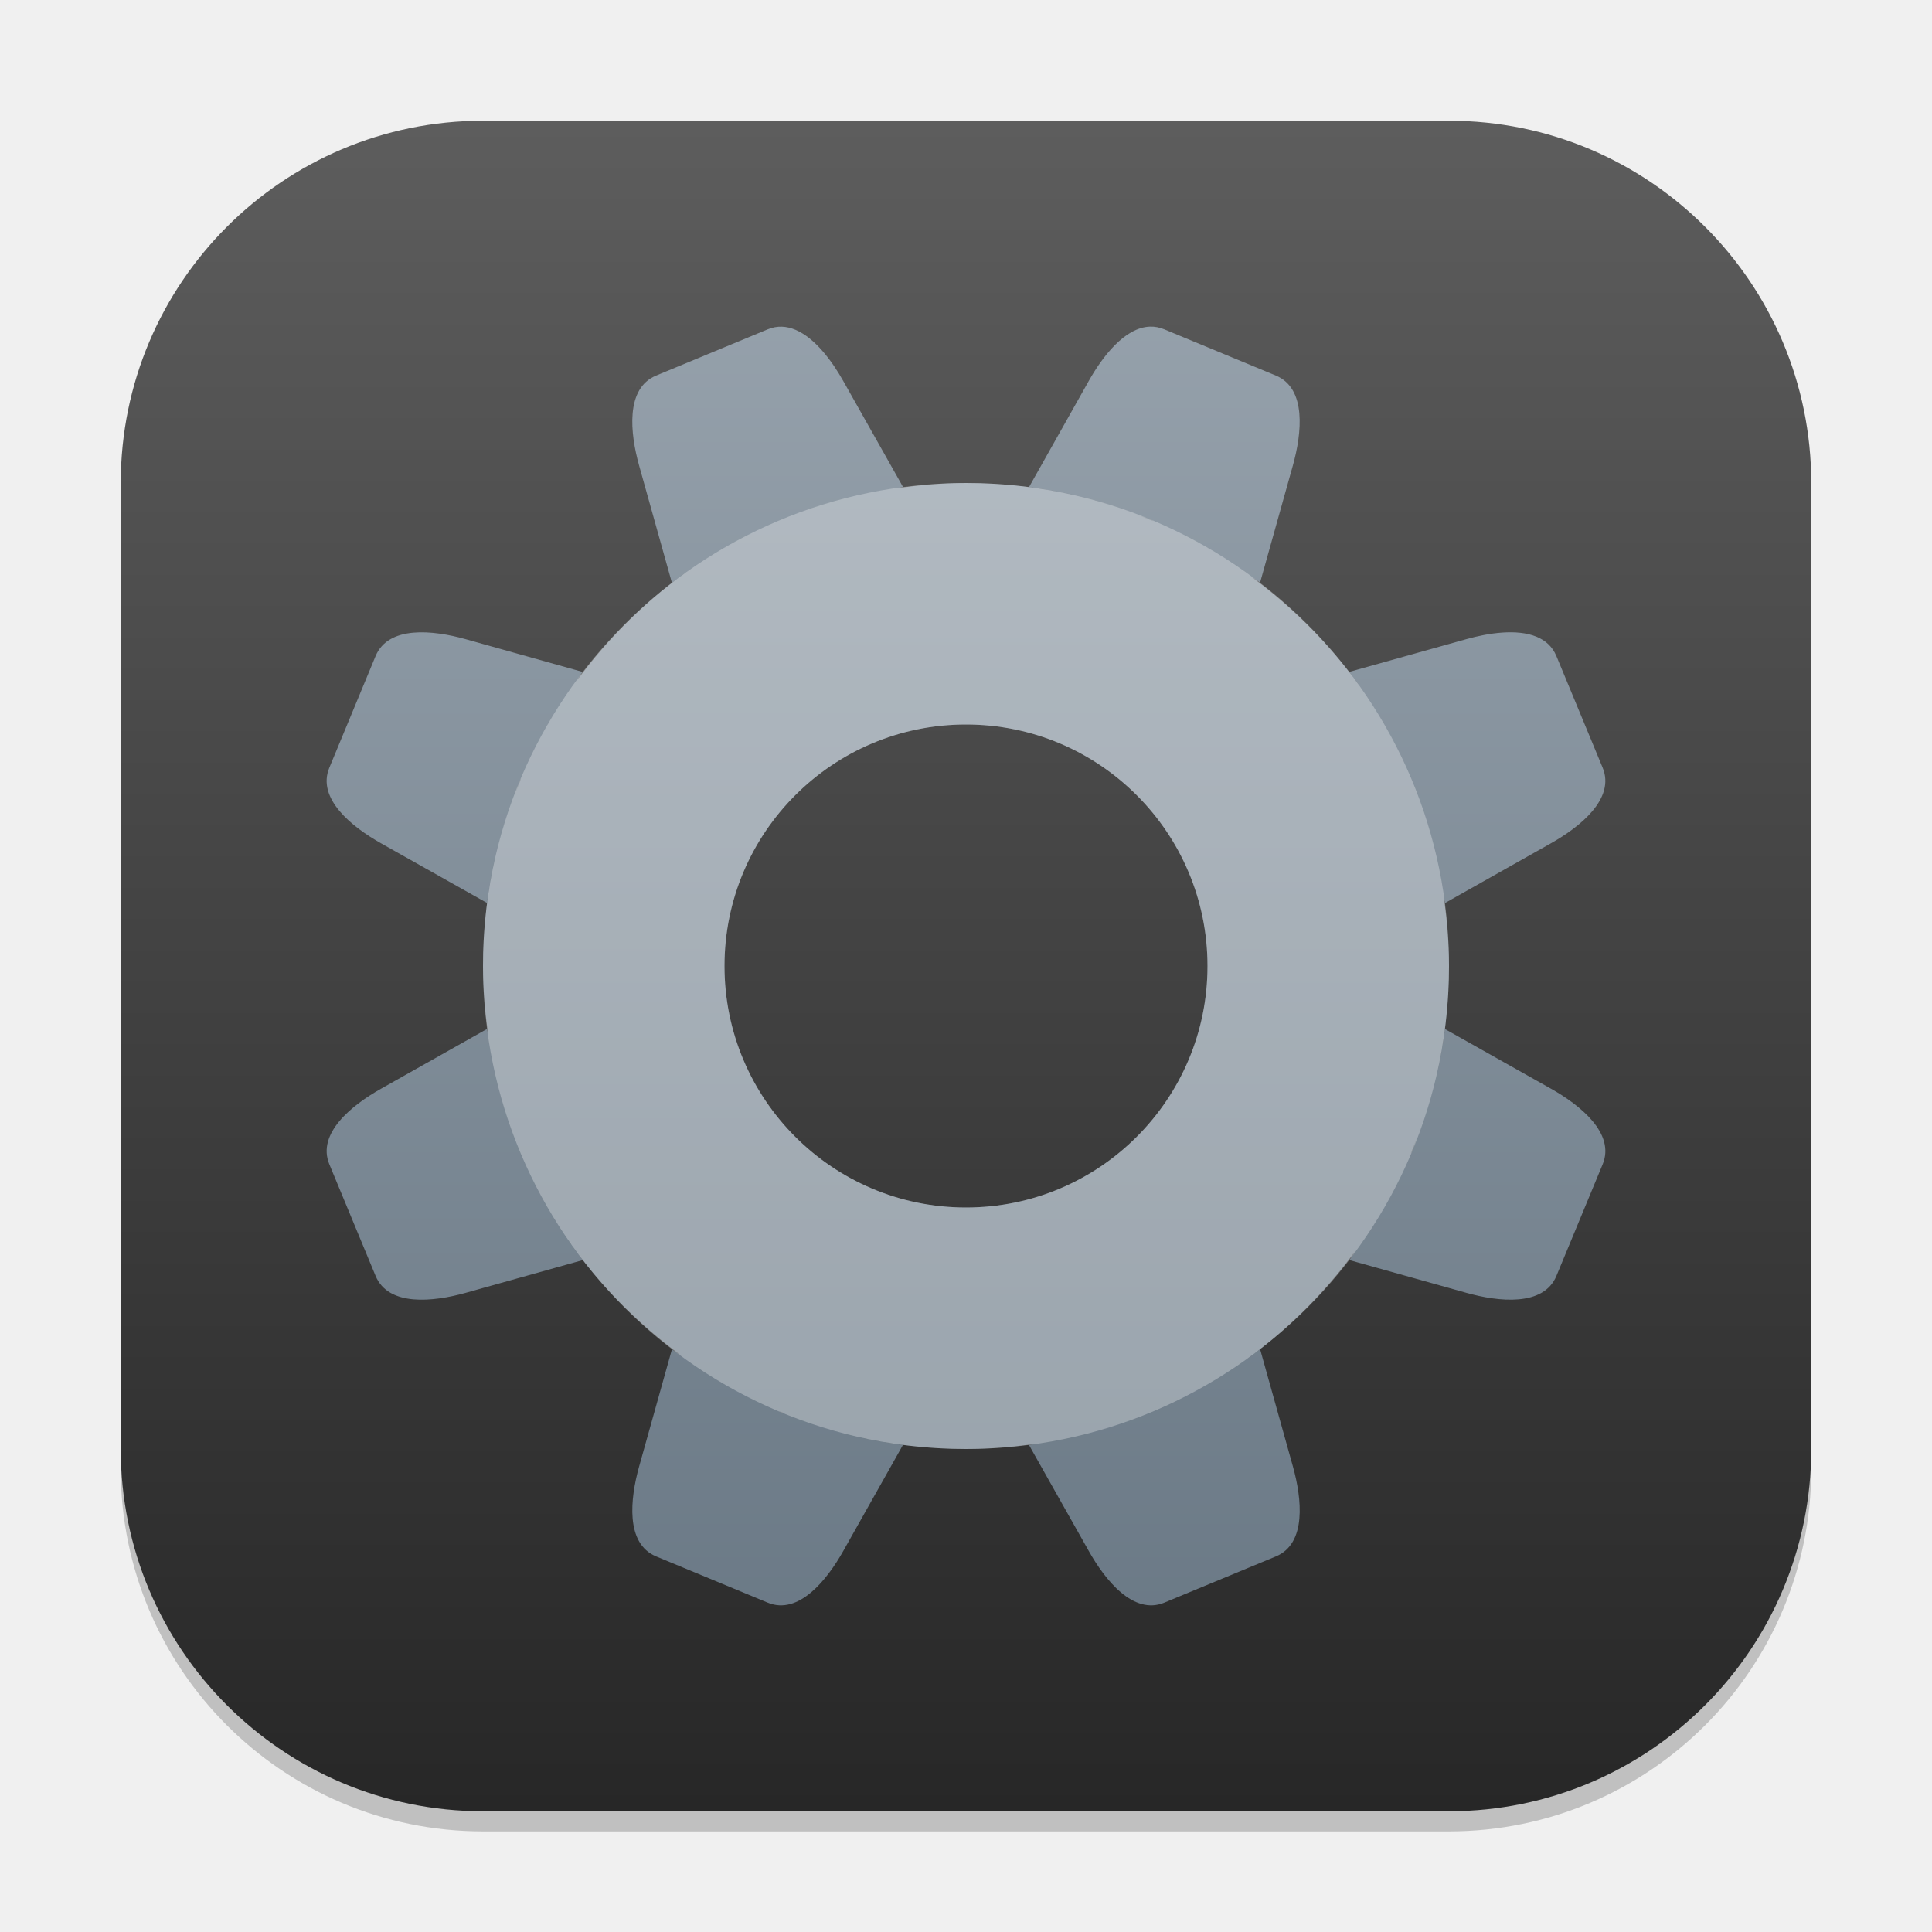
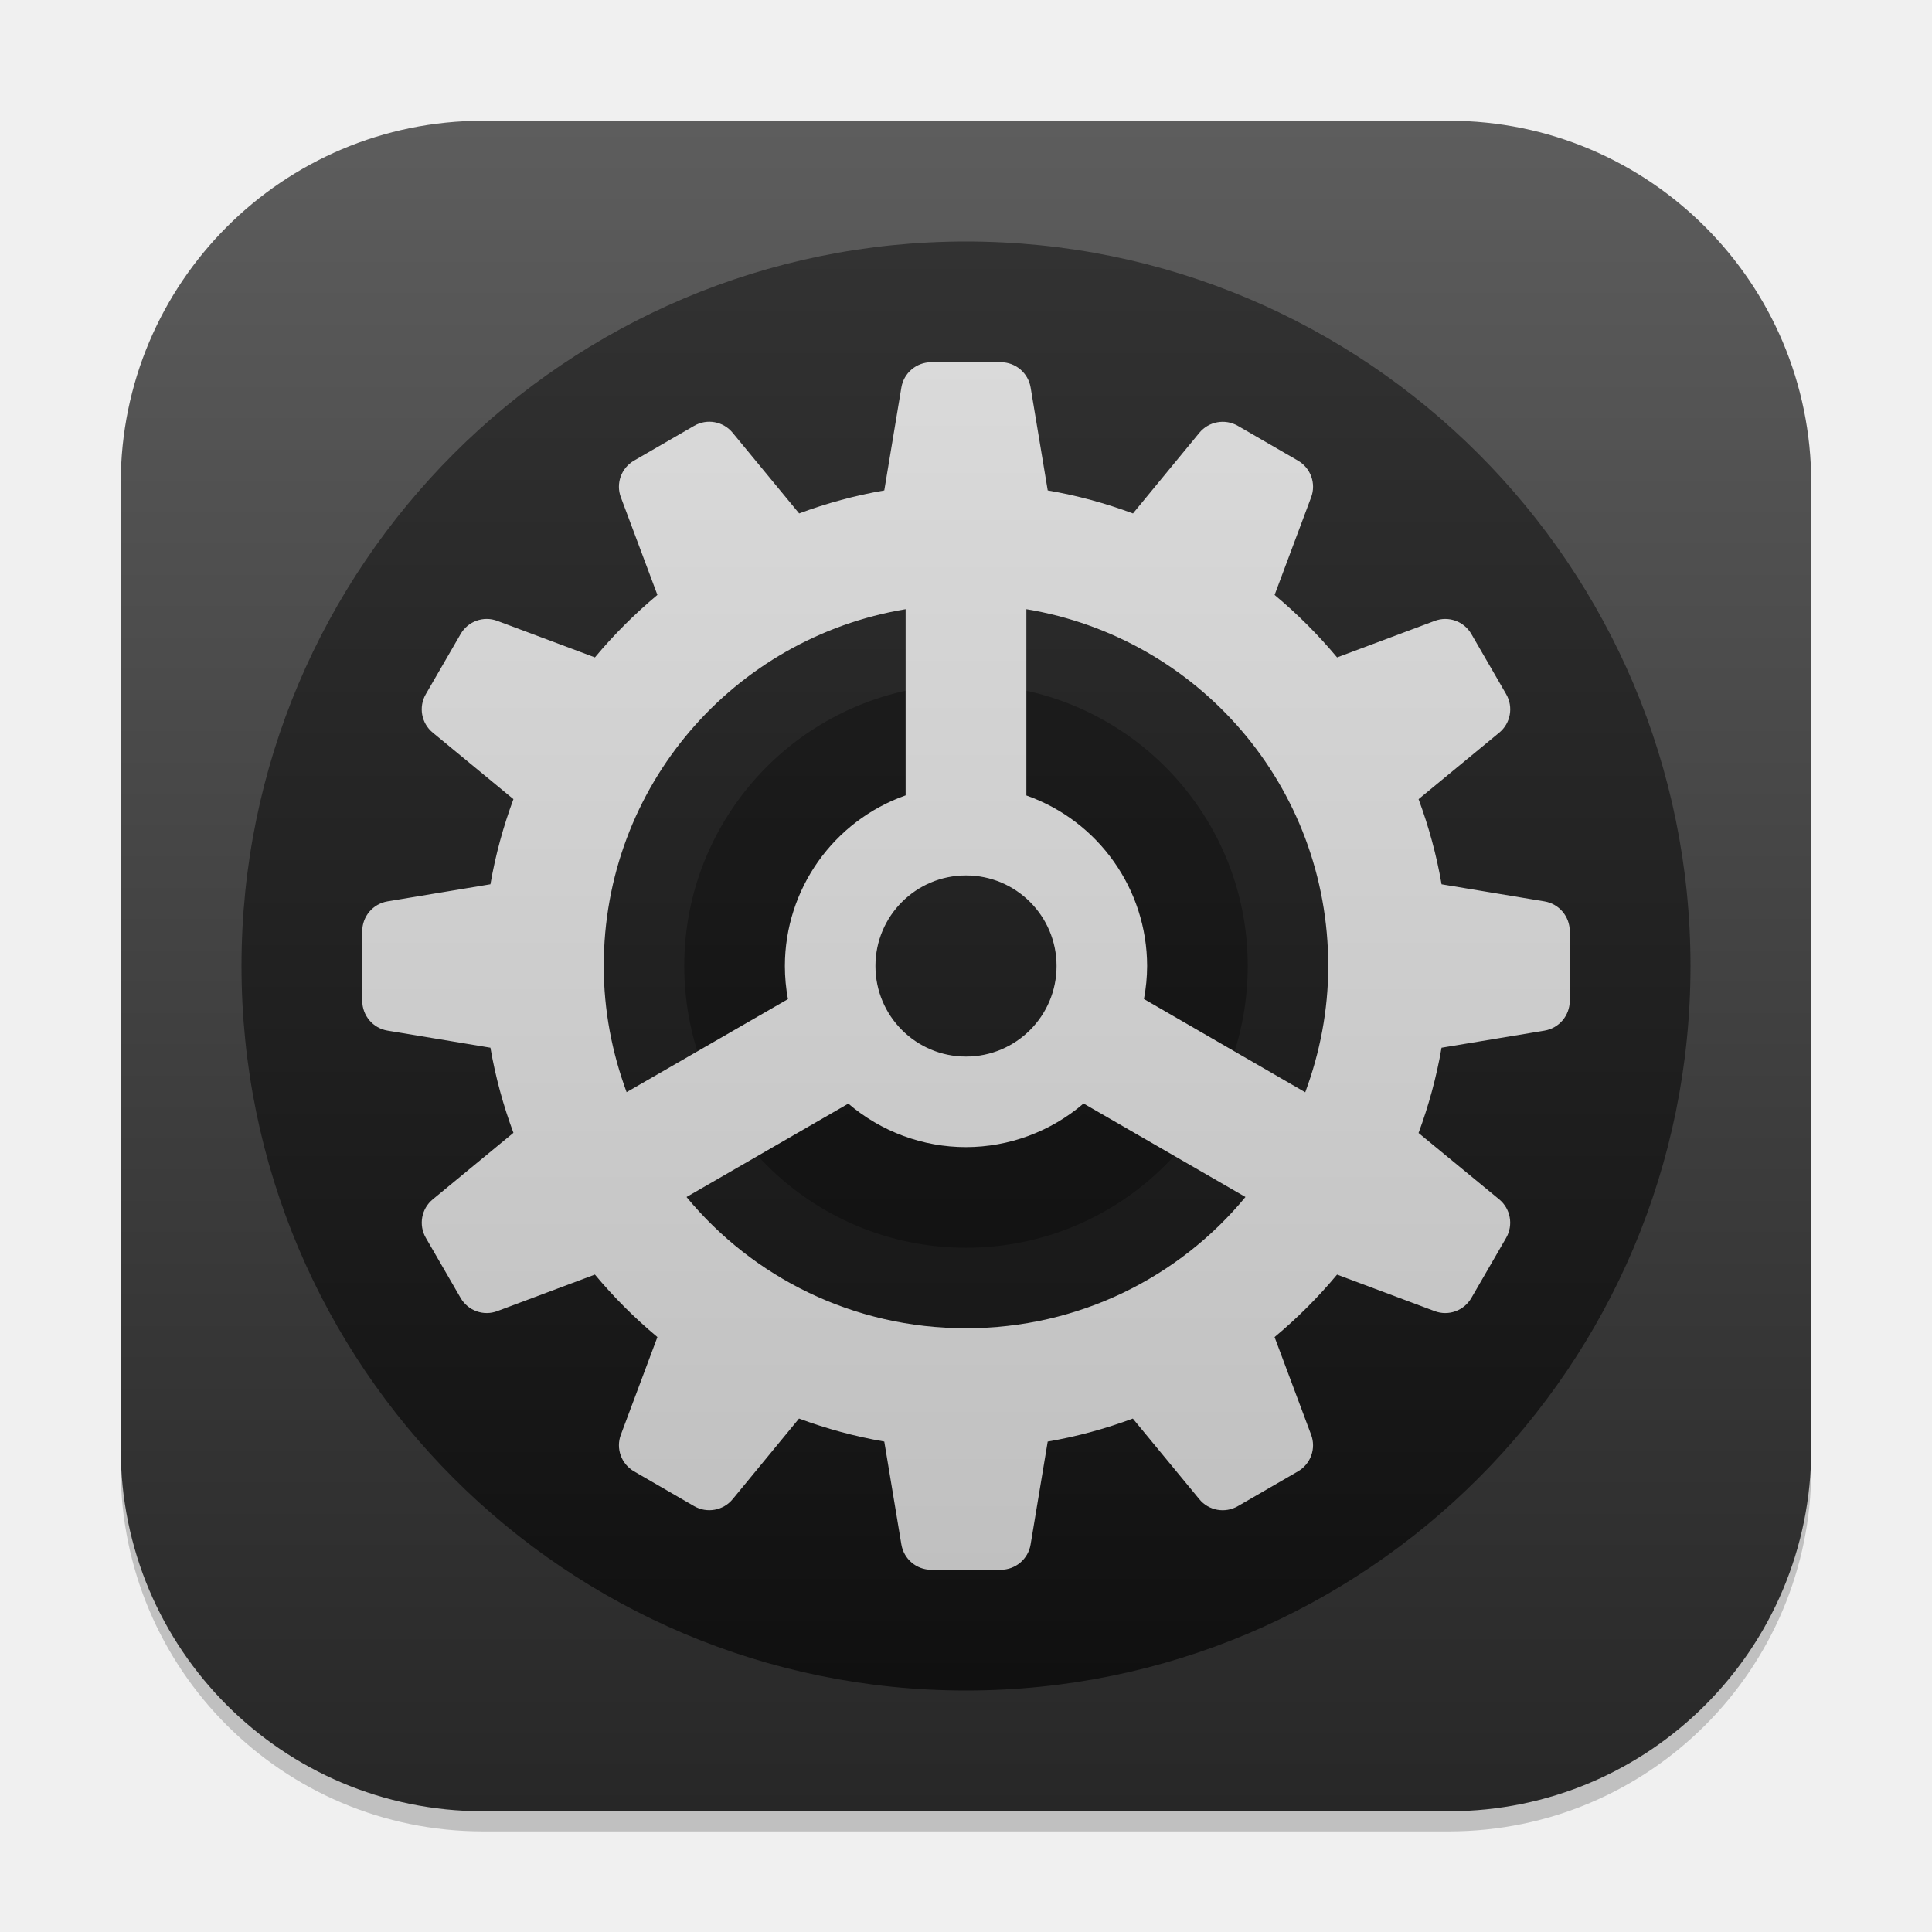
<svg xmlns="http://www.w3.org/2000/svg" xmlns:xlink="http://www.w3.org/1999/xlink" width="96" height="96" viewBox="0 0 96 96" version="1.1" id="svg1">
  <defs id="defs1">
-     <linearGradient xlink:href="#linearGradient2116" id="linearGradient3" x1="16" y1="30" x2="16" y2="2" gradientUnits="userSpaceOnUse" gradientTransform="scale(3)" />
+     <linearGradient id="linearGradient6">
+       <stop style="stop-color:#bbbbbb;stop-opacity:1;" offset="0" id="stop5" />
+       <stop style="stop-color:#dfdfdf;stop-opacity:1;" offset="1" id="stop6" />
+     </linearGradient>
    <linearGradient xlink:href="#4852" id="linearGradient4" x1="16" y1="30" x2="16" y2="2" gradientUnits="userSpaceOnUse" gradientTransform="scale(3)" />
+     <linearGradient xlink:href="#linearGradient6" id="linearGradient5" x1="32" y1="60" x2="32" y2="4" gradientUnits="userSpaceOnUse" gradientTransform="scale(1.5)" />
    <linearGradient id="4852">
      <stop style="stop-color:#272727;stop-opacity:1;" offset="0" id="stop14555" />
      <stop style="stop-color:#5d5d5d;stop-opacity:1;" offset="1" id="stop14557" />
    </linearGradient>
-     <linearGradient id="linearGradient2116">
-       <stop style="stop-color:#657481;stop-opacity:1;" offset="0" id="stop2112" />
-       <stop style="stop-color:#9ba6b0;stop-opacity:1;" offset="1" id="stop2114" />
+     <linearGradient id="linearGradient1">
+       <stop style="stop-color:#0d0d0d;stop-opacity:1;" offset="0" id="stop1" />
+       <stop style="stop-color:#353535;stop-opacity:1;" offset="1" id="stop2" />
    </linearGradient>
+     <linearGradient xlink:href="#linearGradient1" id="linearGradient7" x1="32" y1="60" x2="32" y2="4" gradientUnits="userSpaceOnUse" gradientTransform="scale(1.5)" />
  </defs>
  <rect style="opacity:0.2;fill:#000000;stroke-width:5.25" id="rect1" width="84" height="84" x="6" y="7" ry="18" />
  <rect style="fill:url(#linearGradient4);stroke-width:3" id="rect2" width="84" height="84" x="6" y="6" ry="18" />
-   <path id="rect1-2" style="opacity:1;fill:url(#linearGradient3);stroke-width:3" d="m 57.146,16.23 c -1.252,0.038 -2.359,1.479 -3.047,2.701 l -2.965,5.268 c 0.797,0.106 1.597,0.25 2.391,0.439 0.665,0.158 1.327,0.35 1.986,0.568 C 54.861,24.993 54.2,24.798 53.525,24.639 51.752,24.221 49.901,24 48,24 c -1.184,0 -2.343,0.104 -3.48,0.27 0.118,-0.018 0.233,-0.055 0.352,-0.07 l -2.971,-5.268 c -0.56,-0.996 -1.404,-2.135 -2.373,-2.543 -0.441,-0.186 -0.903,-0.222 -1.383,-0.023 l -5.543,2.297 c -1.535,0.636 -1.292,2.87 -0.844,4.471 l 1.629,5.824 c 0.376,-0.288 0.757,-0.562 1.148,-0.826 0.866,-0.585 1.776,-1.098 2.707,-1.564 -0.934,0.47 -1.848,0.981 -2.707,1.564 -2.281,1.548 -4.261,3.492 -5.889,5.713 0.107,-0.147 0.194,-0.313 0.305,-0.457 l -5.818,-1.629 c -1.6,-0.448 -3.835,-0.692 -4.471,0.844 l -2.297,5.543 c -0.636,1.535 1.118,2.941 2.566,3.756 l 5.268,2.965 c 0.106,-0.797 0.25,-1.597 0.439,-2.391 0.158,-0.665 0.35,-1.327 0.568,-1.986 -0.214,0.651 -0.41,1.312 -0.568,1.986 C 24.221,44.248 24,46.099 24,48 c 0,1.184 0.104,2.342 0.27,3.48 -0.017,-0.118 -0.055,-0.233 -0.07,-0.352 l -5.268,2.971 c -1.449,0.815 -3.202,2.22 -2.566,3.756 l 2.297,5.543 c 0.636,1.535 2.87,1.292 4.471,0.844 l 5.824,-1.629 c -0.287,-0.374 -0.563,-0.753 -0.826,-1.143 -0.584,-0.864 -1.092,-1.772 -1.559,-2.701 0.469,0.932 0.976,1.844 1.559,2.701 1.543,2.272 3.484,4.247 5.695,5.871 -0.141,-0.103 -0.301,-0.187 -0.439,-0.293 l -1.629,5.818 c -0.448,1.6 -0.692,3.835 0.844,4.471 l 5.543,2.297 c 1.535,0.636 2.941,-1.118 3.756,-2.566 l 2.965,-5.268 C 44.066,71.695 43.265,71.551 42.469,71.361 44.245,71.78 46.096,72 48,72 c 1.179,0 2.335,-0.099 3.469,-0.264 -0.114,0.017 -0.225,0.049 -0.34,0.064 l 2.971,5.268 c 0.815,1.449 2.22,3.202 3.756,2.566 l 5.543,-2.297 c 1.535,-0.636 1.292,-2.87 0.844,-4.471 l -1.629,-5.824 c -0.361,0.276 -0.727,0.542 -1.102,0.797 -0.864,0.587 -1.772,1.102 -2.701,1.57 0.933,-0.472 1.843,-0.985 2.701,-1.57 2.256,-1.54 4.216,-3.472 5.83,-5.672 -0.104,0.143 -0.186,0.305 -0.293,0.445 l 5.818,1.629 c 1.6,0.448 3.835,0.692 4.471,-0.844 l 2.297,-5.543 c 0.636,-1.535 -1.118,-2.941 -2.566,-3.756 l -5.268,-2.965 c -0.106,0.797 -0.25,1.597 -0.439,2.391 -0.16,0.67 -0.354,1.339 -0.574,2.004 0.217,-0.656 0.414,-1.324 0.574,-2.004 C 71.779,51.752 72,49.901 72,48 c 0,-1.184 -0.104,-2.343 -0.27,-3.48 0.018,0.118 0.055,0.233 0.07,0.352 l 5.268,-2.971 c 1.449,-0.815 3.202,-2.22 2.566,-3.756 l -2.297,-5.543 c -0.199,-0.48 -0.553,-0.786 -0.996,-0.967 -0.974,-0.397 -2.374,-0.185 -3.475,0.123 l -5.824,1.629 c 0.288,0.376 0.562,0.757 0.826,1.148 0.594,0.878 1.116,1.802 1.588,2.748 -0.475,-0.949 -0.996,-1.876 -1.588,-2.748 -1.546,-2.278 -3.484,-4.257 -5.701,-5.883 0.144,0.105 0.305,0.191 0.445,0.299 l 1.629,-5.818 c 0.448,-1.6 0.692,-3.835 -0.844,-4.471 l -5.543,-2.297 c -0.24,-0.099 -0.477,-0.142 -0.709,-0.135 z m -13.371,8.18 c -0.815,0.145 -1.618,0.331 -2.402,0.557 0.79,-0.228 1.591,-0.41 2.402,-0.557 z m -3.51,0.908 c -0.668,0.228 -1.317,0.484 -1.957,0.768 0.641,-0.284 1.293,-0.541 1.957,-0.768 z m 16.242,0.258 c 0.225,0.086 0.45,0.159 0.674,0.252 0.051,0.021 0.096,0.049 0.146,0.07 -0.27,-0.114 -0.545,-0.218 -0.82,-0.322 z m 3.41,1.594 c 0.186,0.106 0.357,0.229 0.539,0.34 -0.182,-0.111 -0.354,-0.234 -0.539,-0.34 z m -32.408,8.373 c -0.111,0.182 -0.234,0.354 -0.34,0.539 0.106,-0.186 0.229,-0.357 0.34,-0.539 z M 48,36 c 6.627,0 12,5.373 12,12 0,6.627 -5.373,12 -12,12 -6.627,0 -12,-5.373 -12,-12 0,-6.627 5.373,-12 12,-12 z m 21.891,2.25 c 0.297,0.668 0.567,1.347 0.803,2.039 -0.236,-0.695 -0.506,-1.374 -0.803,-2.039 z m -43.992,0.422 c -0.114,0.27 -0.218,0.545 -0.322,0.82 0.086,-0.225 0.159,-0.45 0.252,-0.674 0.021,-0.051 0.049,-0.096 0.07,-0.146 z m 45.129,2.689 c 0.23,0.796 0.415,1.602 0.562,2.42 -0.146,-0.823 -0.335,-1.629 -0.562,-2.42 z M 24.41,52.213 c 0.146,0.821 0.329,1.63 0.557,2.42 -0.229,-0.795 -0.41,-1.603 -0.557,-2.42 z m 0.92,3.557 c 0.219,0.639 0.468,1.262 0.738,1.875 -0.271,-0.616 -0.52,-1.239 -0.738,-1.875 z m 45.111,0.691 c -0.091,0.241 -0.17,0.481 -0.27,0.721 -0.02,0.049 -0.05,0.092 -0.07,0.141 0.12,-0.284 0.231,-0.572 0.34,-0.861 z m -1.617,3.463 c -0.098,0.172 -0.209,0.33 -0.311,0.498 0.102,-0.167 0.213,-0.328 0.311,-0.498 z M 35.607,68.531 c 0.153,0.092 0.296,0.198 0.451,0.287 -0.156,-0.089 -0.298,-0.195 -0.451,-0.287 z m 22.084,1.377 c -0.624,0.276 -1.253,0.533 -1.898,0.756 0.647,-0.223 1.278,-0.481 1.898,-0.756 z m -18.996,0.205 c 0.1,0.042 0.204,0.076 0.305,0.117 -0.06,-0.024 -0.122,-0.034 -0.182,-0.059 -0.043,-0.018 -0.081,-0.041 -0.123,-0.059 z m 15.92,0.926 c -0.749,0.216 -1.511,0.385 -2.279,0.527 0.774,-0.142 1.533,-0.313 2.279,-0.527 z" />
-   <path id="path285" style="opacity:0.3;fill:#ffffff;stroke-width:4.8;stroke-linecap:round;stroke-linejoin:round" d="M 48,24 C 34.745,24 24,34.745 24,48 24,61.255 34.745,72 48,72 61.255,72 72,61.255 72,48 72,34.745 61.255,24 48,24 Z m 0,12 c 6.627,0 12,5.373 12,12 0,6.627 -5.373,12 -12,12 -6.627,0 -12,-5.373 -12,-12 0,-6.627 5.373,-12 12,-12 z" />
+   <circle style="fill:url(#linearGradient7);stroke-width:1.5" id="path1" cx="48" cy="48" r="36" />
+   <path id="path6" style="opacity:0.3;fill:#000000;fill-opacity:1;stroke-width:1.4" d="M 48,34 A 14,14 0 0 0 34,48 14,14 0 0 0 48,62 14,14 0 0 0 62,48 14,14 0 0 0 48,34 Z m 0,5.6 A 8.4,8.4 0 0 1 56.4,48 8.4,8.4 0 0 1 48,56.4 8.4,8.4 0 0 1 39.6,48 8.4,8.4 0 0 1 48,39.6 Z" />
+   <path id="path1-3" style="fill:url(#linearGradient5);fill-opacity:1;stroke-width:3" d="m 46.271,18 c -0.732,0 -1.362,0.531 -1.482,1.254 l -0.85,5.115 c -1.46,0.251 -2.872,0.639 -4.23,1.143 l -3.305,-4.008 c -0.465,-0.567 -1.274,-0.715 -1.91,-0.346 l -2.988,1.729 c -0.636,0.366 -0.914,1.138 -0.656,1.822 l 1.816,4.852 c -1.126,0.939 -2.167,1.979 -3.105,3.105 l -4.852,-1.816 c -0.684,-0.258 -1.456,0.02 -1.822,0.656 l -1.729,2.988 c -0.369,0.636 -0.221,1.445 0.346,1.91 l 4.008,3.305 c -0.503,1.359 -0.892,2.77 -1.143,4.23 l -5.115,0.85 C 18.531,44.912 18,45.536 18,46.271 v 3.457 c 0,0.732 0.531,1.362 1.254,1.482 l 5.115,0.85 c 0.251,1.46 0.639,2.872 1.143,4.23 l -4.008,3.305 c -0.567,0.465 -0.712,1.274 -0.346,1.91 l 1.729,2.988 c 0.366,0.636 1.138,0.914 1.822,0.656 l 4.852,-1.816 c 0.939,1.126 1.979,2.167 3.105,3.105 l -1.816,4.852 c -0.258,0.687 0.023,1.456 0.656,1.822 l 2.988,1.729 c 0.636,0.366 1.445,0.218 1.91,-0.346 l 3.299,-4.008 c 1.36,0.504 2.774,0.891 4.236,1.143 l 0.85,5.115 C 44.912,77.469 45.536,78 46.271,78 h 3.457 c 0.732,0 1.362,-0.531 1.482,-1.254 l 0.85,-5.115 c 1.46,-0.251 2.872,-0.639 4.23,-1.143 l 3.305,4.008 c 0.465,0.567 1.274,0.712 1.91,0.346 l 2.988,-1.729 c 0.636,-0.366 0.914,-1.138 0.656,-1.822 l -1.816,-4.852 c 1.126,-0.939 2.167,-1.979 3.105,-3.105 l 4.852,1.816 c 0.687,0.258 1.456,-0.023 1.822,-0.656 l 1.729,-2.988 c 0.366,-0.636 0.218,-1.445 -0.346,-1.91 l -4.008,-3.299 c 0.504,-1.36 0.891,-2.774 1.143,-4.236 L 76.746,51.211 C 77.469,51.088 78,50.464 78,49.729 v -3.457 c 0,-0.732 -0.531,-1.362 -1.254,-1.482 l -5.115,-0.85 c -0.251,-1.46 -0.639,-2.872 -1.143,-4.23 l 4.008,-3.305 c 0.567,-0.465 0.712,-1.274 0.346,-1.91 l -1.729,-2.988 c -0.366,-0.636 -1.138,-0.914 -1.822,-0.656 l -4.852,1.816 c -0.939,-1.126 -1.979,-2.167 -3.105,-3.105 l 1.816,-4.852 c 0.258,-0.687 -0.023,-1.456 -0.656,-1.822 l -2.988,-1.729 c -0.636,-0.366 -1.445,-0.218 -1.91,0.346 l -3.299,4.008 C 54.937,25.007 53.523,24.62 52.061,24.369 L 51.211,19.254 C 51.088,18.531 50.464,18 49.729,18 Z M 45,30.27 v 9.252 C 41.406,40.792 39.003,44.188 39,48 c 1.5e-4,0.552 0.051,1.103 0.152,1.646 l -8.016,4.623 C 30.415,52.316 30,50.211 30,48 30,39.048 36.466,31.691 45,30.27 Z m 6,0 C 59.534,31.691 66,39.048 66,48 c 0,2.214 -0.419,4.32 -1.143,6.275 L 56.842,49.641 C 56.945,49.1 56.998,48.551 57,48 56.995,44.191 54.592,40.797 51,39.527 Z M 48,43.5 A 4.5,4.5 0 0 1 52.5,48 4.5,4.5 0 0 1 48,52.5 4.5,4.5 0 0 1 43.5,48 4.5,4.5 0 0 1 48,43.5 Z m 5.842,11.332 8.045,4.646 C 58.591,63.468 53.606,66 48,66 42.394,66 37.409,63.468 34.113,59.479 l 8.039,-4.641 C 43.782,56.232 45.855,56.999 48,57 c 2.143,-0.004 4.215,-0.773 5.842,-2.168 z" />
</svg>
